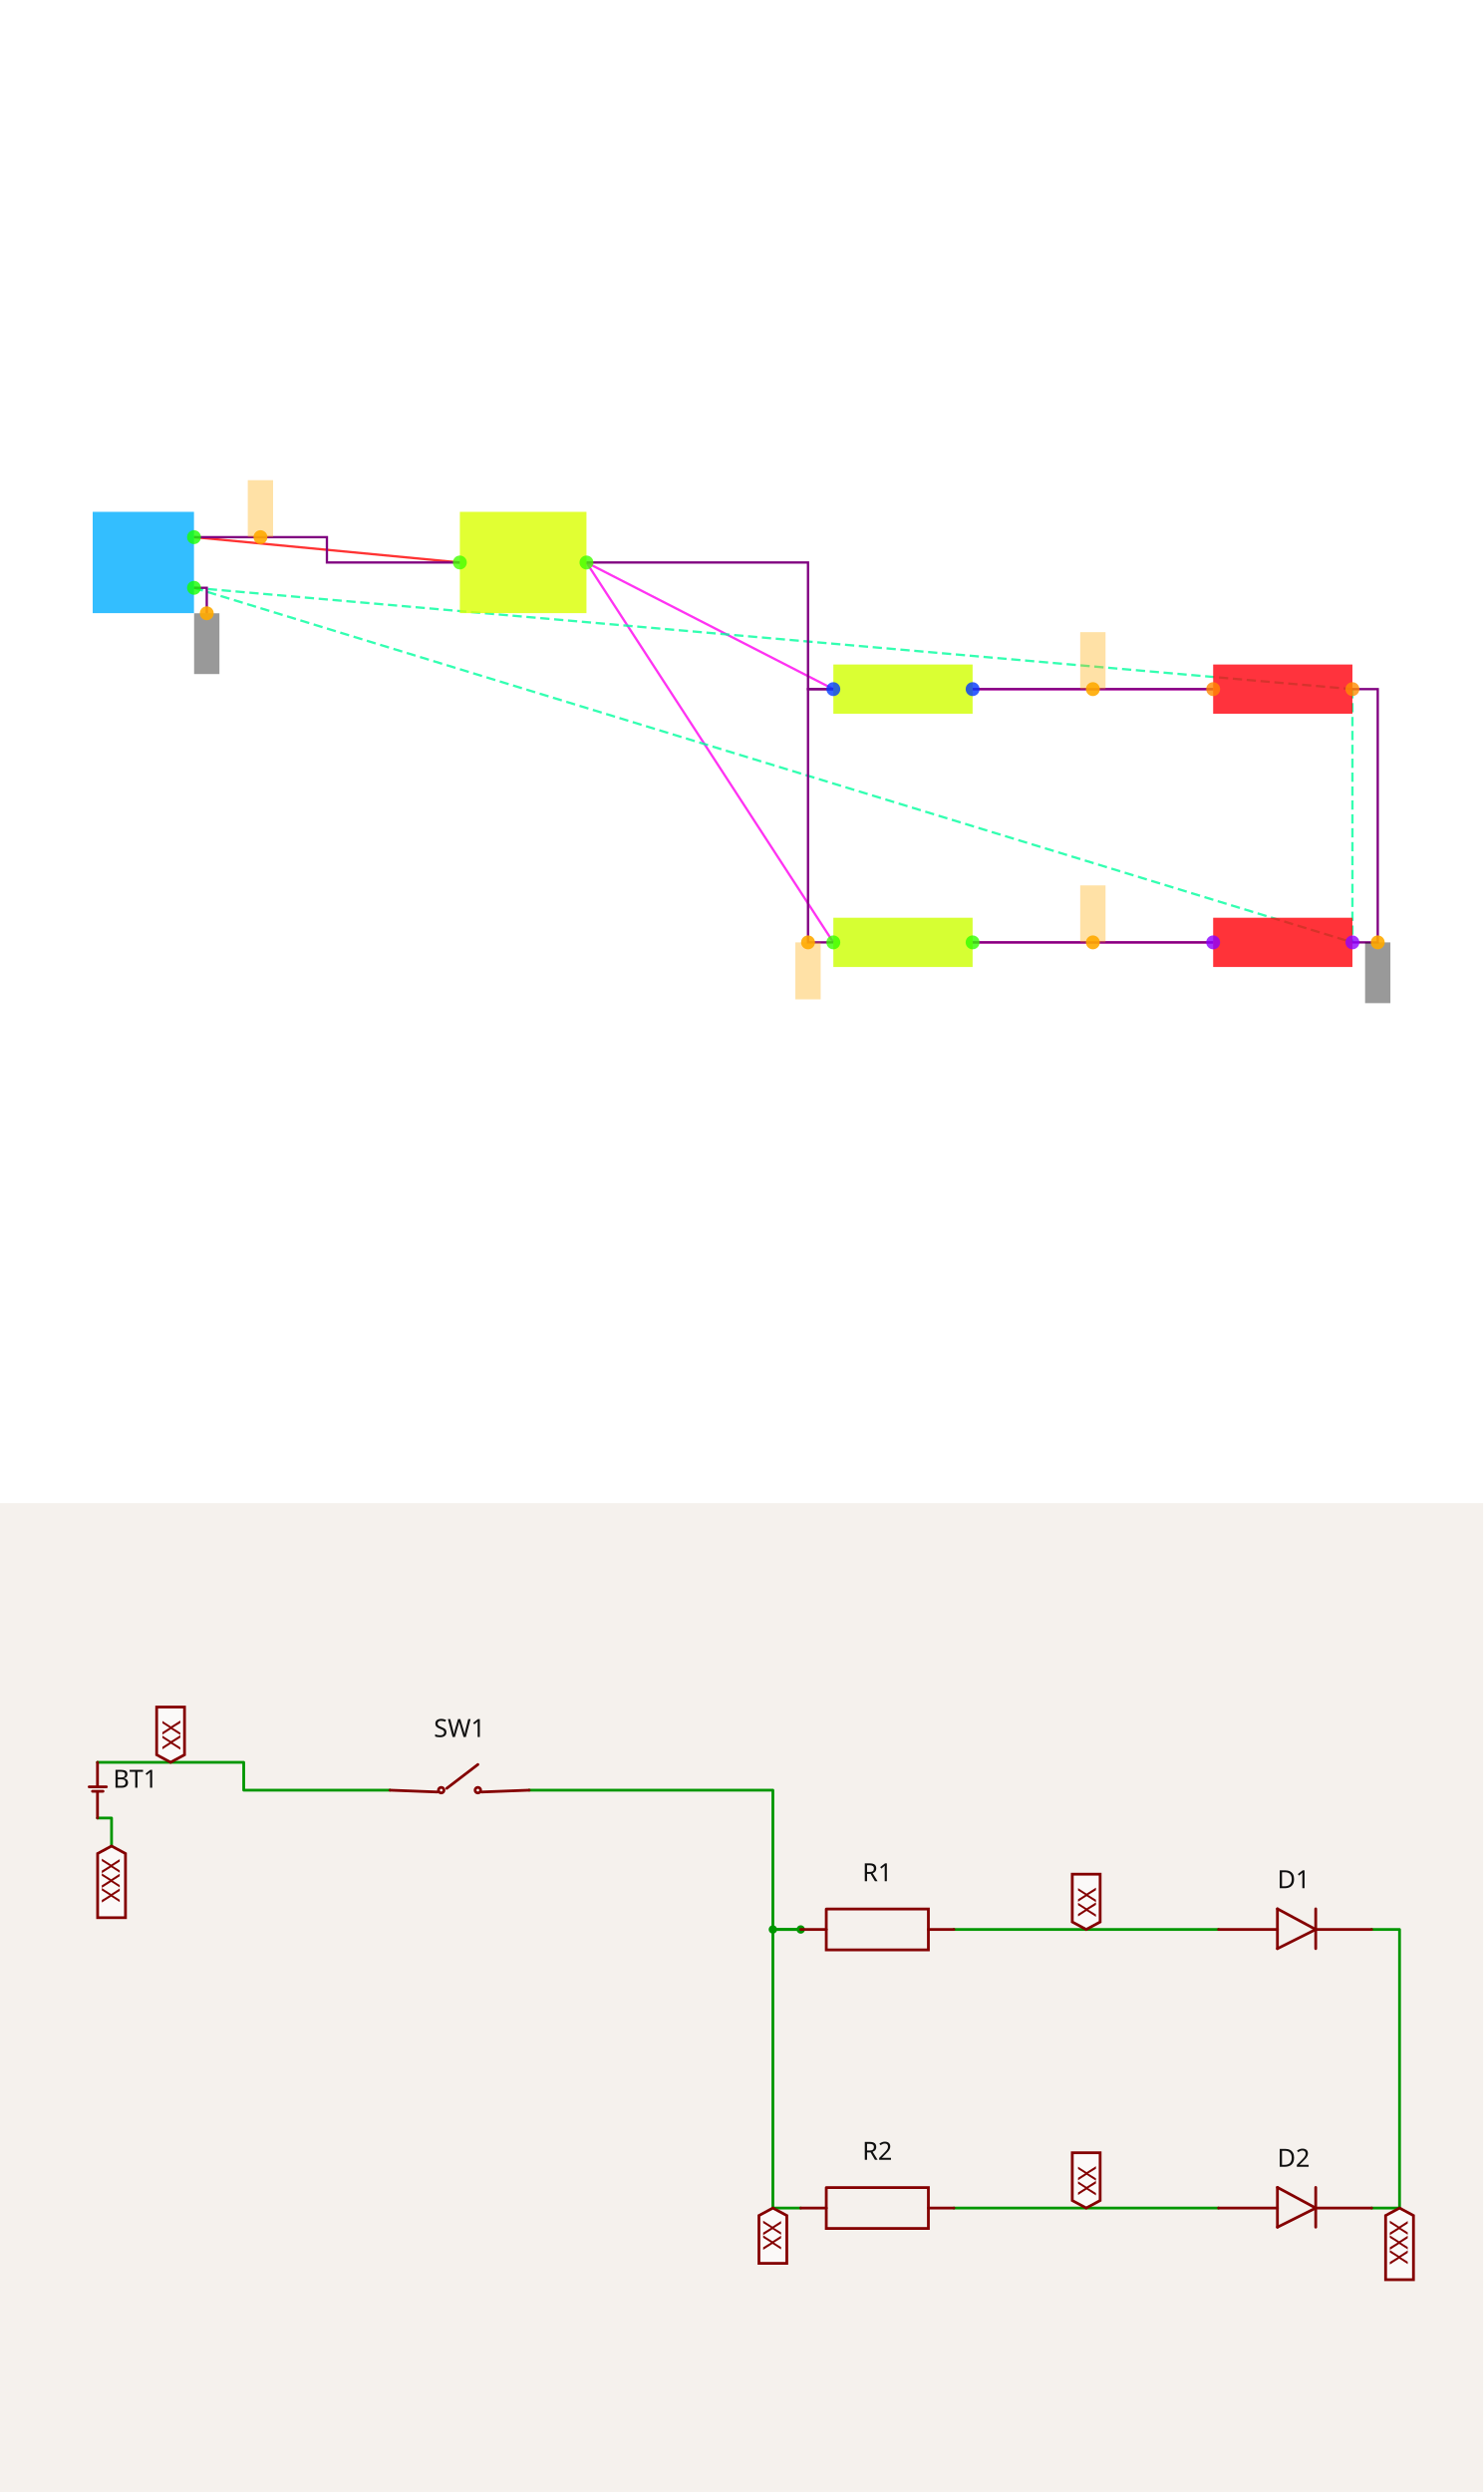
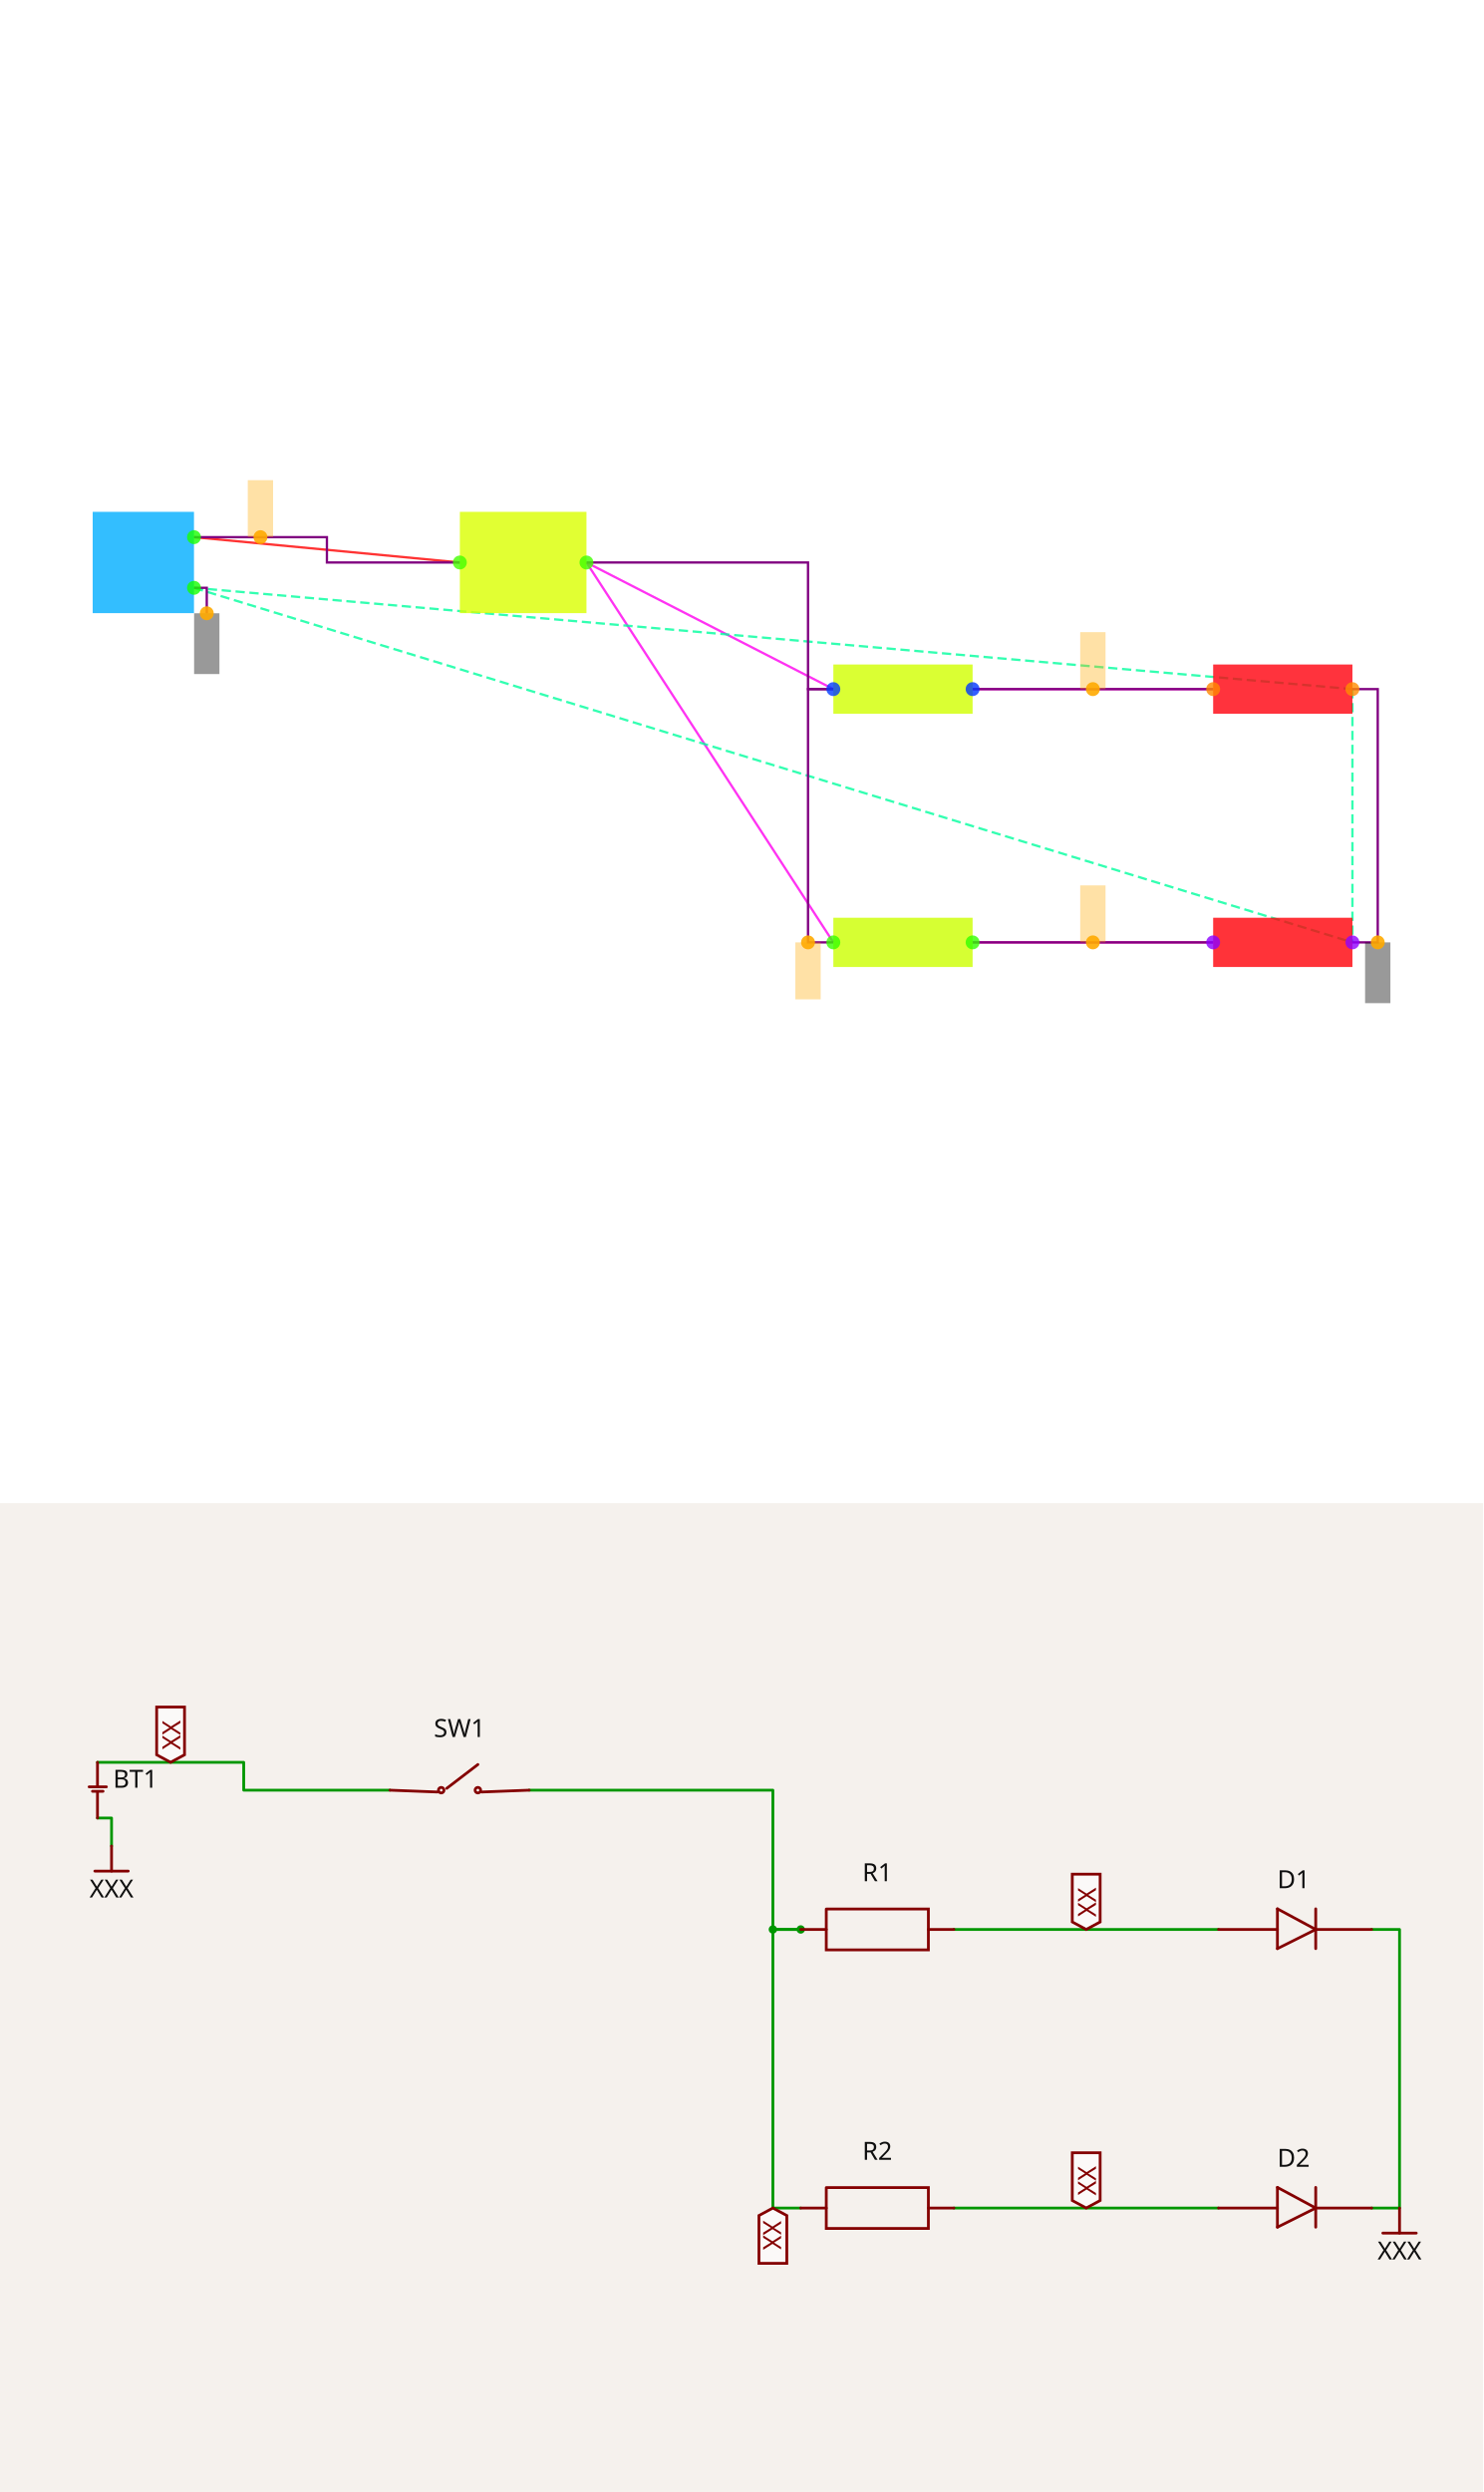
<svg xmlns="http://www.w3.org/2000/svg" width="1200" height="2016" viewBox="0 0 1200 2016" role="img" aria-label="Solver debug visualization on top and Circuit JSON schematic on the bottom">
  <g transform="translate(0, 0) scale(1.875, 1.875) translate(0, 0)">
    <rect width="100%" height="100%" fill="white" />
    <g>
      <polyline data-points="-2.6,2.2 -0.5,2" data-type="line" data-label="" points="83.707,231.766 198.439,242.693" fill="none" stroke="hsl(0, 100%, 50%, 0.8)" stroke-width="1px" />
    </g>
    <g>
      <polyline data-points="0.5,2 2.45,1" data-type="line" data-label="" points="253.073,242.693 359.61,297.327" fill="none" stroke="hsl(304, 100%, 50%, 0.8)" stroke-width="1px" />
    </g>
    <g>
      <polyline data-points="0.5,2 2.45,-1" data-type="line" data-label="" points="253.073,242.693 359.61,406.595" fill="none" stroke="hsl(304, 100%, 50%, 0.8)" stroke-width="1px" />
    </g>
    <g>
      <polyline data-points="3.55,1 5.45,1" data-type="line" data-label="" points="419.707,297.327 523.512,297.327" fill="none" stroke="hsl(312, 100%, 50%, 0.8)" stroke-width="1px" />
    </g>
    <g>
      <polyline data-points="3.55,-1 5.45,-1" data-type="line" data-label="" points="419.707,406.595 523.512,406.595" fill="none" stroke="hsl(320, 100%, 50%, 0.8)" stroke-width="1px" />
    </g>
    <g>
      <polyline data-points="-2.6,1.8 6.55,1" data-type="line" data-label="" points="83.707,253.62 583.61,297.327" fill="none" stroke="hsl(157, 100%, 50%, 0.8)" stroke-width="1px" stroke-dasharray="4 2" />
    </g>
    <g>
      <polyline data-points="-2.6,1.8 6.55,-1" data-type="line" data-label="" points="83.707,253.62 583.61,406.595" fill="none" stroke="hsl(157, 100%, 50%, 0.8)" stroke-width="1px" stroke-dasharray="4 2" />
    </g>
    <g>
      <polyline data-points="6.55,1 6.55,-1" data-type="line" data-label="" points="583.61,297.327 583.61,406.595" fill="none" stroke="hsl(157, 100%, 50%, 0.8)" stroke-width="1px" stroke-dasharray="4 2" />
    </g>
    <g>
      <polyline data-points="-2.6,2.2 -1.55,2.2 -1.55,2 -0.5,2" data-type="line" data-label="" points="83.707,231.766 141.073,231.766 141.073,242.693 198.439,242.693" fill="none" stroke="purple" stroke-width="1px" />
    </g>
    <g>
      <polyline data-points="2.45,-1 2.25,-1 2.25,1 2.45,1" data-type="line" data-label="" points="359.61,406.595 348.683,406.595 348.683,297.327 359.61,297.327" fill="none" stroke="purple" stroke-width="1px" />
    </g>
    <g>
      <polyline data-points="0.5,2 2.25,2 2.25,1 2.45,1" data-type="line" data-label="" points="253.073,242.693 348.683,242.693 348.683,297.327 359.61,297.327" fill="none" stroke="purple" stroke-width="1px" />
    </g>
    <g>
      <polyline data-points="3.55,1 5.45,1" data-type="line" data-label="" points="419.707,297.327 523.512,297.327" fill="none" stroke="purple" stroke-width="1px" />
    </g>
    <g>
      <polyline data-points="3.55,-1 5.45,-1" data-type="line" data-label="" points="419.707,406.595 523.512,406.595" fill="none" stroke="purple" stroke-width="1px" />
    </g>
    <g>
      <polyline data-points="6.55,-1 6.75,-1 6.75,1 6.55,1" data-type="line" data-label="" points="583.61,406.595 594.537,406.595 594.537,297.327 583.61,297.327" fill="none" stroke="purple" stroke-width="1px" />
    </g>
    <g>
      <polyline data-points="-2.6,1.8 -2.499,1.8 -2.499,1.5990000000000002" data-type="line" data-label="" points="83.707,253.62 89.225,253.62 89.225,264.601" fill="none" stroke="purple" stroke-width="1px" />
    </g>
    <g>
      <rect data-type="rect" data-label="BT1" data-x="-3" data-y="2" x="40" y="220.839" width="43.707" height="43.707" fill="hsl(199, 100%, 50%, 0.8)" stroke="black" stroke-width="0.018" />
    </g>
    <g>
      <rect data-type="rect" data-label="SW1" data-x="0" data-y="2" x="198.439" y="220.839" width="54.634" height="43.707" fill="hsl(69, 100%, 50%, 0.8)" stroke="black" stroke-width="0.018" />
    </g>
    <g>
      <rect data-type="rect" data-label="R1" data-x="3" data-y="1" x="359.61" y="286.703" width="60.098" height="21.248" fill="hsl(71, 100%, 50%, 0.8)" stroke="black" stroke-width="0.018" />
    </g>
    <g>
      <rect data-type="rect" data-label="R2" data-x="3" data-y="-1" x="359.61" y="395.971" width="60.098" height="21.248" fill="hsl(72, 100%, 50%, 0.8)" stroke="black" stroke-width="0.018" />
    </g>
    <g>
      <rect data-type="rect" data-label="D1" data-x="6" data-y="1" x="523.512" y="286.703" width="60.098" height="21.248" fill="hsl(357, 100%, 50%, 0.8)" stroke="black" stroke-width="0.018" />
    </g>
    <g>
      <rect data-type="rect" data-label="D2" data-x="6" data-y="-1" x="523.512" y="395.971" width="60.098" height="21.248" fill="hsl(358, 100%, 50%, 0.8)" stroke="black" stroke-width="0.018" />
    </g>
    <g>
      <rect data-type="rect" data-label="netId: BT1.plus to SW1.in globalConnNetId: connectivity_net0" data-x="-2.075" data-y="2.4250000000000003" x="106.927" y="207.18" width="10.927" height="24.585" fill="hsl(40, 100%, 50%, 0.35)" stroke="black" stroke-width="0.018" />
    </g>
    <g>
      <rect data-type="rect" data-label="netId: GND globalConnNetId: connectivity_net4" data-x="-2.499" data-y="1.3590000000000002" x="83.762" y="264.601" width="10.927" height="26.224" fill="#00000066" stroke="#000000" stroke-width="0.018" />
    </g>
    <g>
      <rect data-type="rect" data-label="netId: GND globalConnNetId: connectivity_net4" data-x="6.75" data-y="-1.24" x="589.073" y="406.595" width="10.927" height="26.224" fill="#00000066" stroke="#000000" stroke-width="0.018" />
    </g>
    <g>
      <rect data-type="rect" data-label="netId: SW1.out to R2.left globalConnNetId: connectivity_net1" data-x="2.25" data-y="-1.225" x="343.22" y="406.595" width="10.927" height="24.585" fill="hsl(40, 100%, 50%, 0.35)" stroke="black" stroke-width="0.018" />
    </g>
    <g>
      <rect data-type="rect" data-label="netId: R1.right to D1.a globalConnNetId: connectivity_net2" data-x="4.5" data-y="1.225" x="466.146" y="272.741" width="10.927" height="24.585" fill="hsl(40, 100%, 50%, 0.35)" stroke="black" stroke-width="0.018" />
    </g>
    <g>
      <rect data-type="rect" data-label="netId: R2.right to D2.a globalConnNetId: connectivity_net3" data-x="4.5" data-y="-0.775" x="466.146" y="382.01" width="10.927" height="24.585" fill="hsl(40, 100%, 50%, 0.35)" stroke="black" stroke-width="0.018" />
    </g>
    <g>
      <circle data-type="point" data-label="BT1.1 x+" data-x="-2.6" data-y="2.2" cx="83.707" cy="231.766" r="3" fill="hsl(114, 100%, 50%, 0.8)" />
    </g>
    <g>
      <circle data-type="point" data-label="BT1.2 x+" data-x="-2.6" data-y="1.8" cx="83.707" cy="253.62" r="3" fill="hsl(115, 100%, 50%, 0.8)" />
    </g>
    <g>
      <circle data-type="point" data-label="SW1.1 x-" data-x="-0.5" data-y="2" cx="198.439" cy="242.693" r="3" fill="hsl(104, 100%, 50%, 0.8)" />
    </g>
    <g>
      <circle data-type="point" data-label="SW1.2 x+" data-x="0.5" data-y="2" cx="253.073" cy="242.693" r="3" fill="hsl(105, 100%, 50%, 0.8)" />
    </g>
    <g>
      <circle data-type="point" data-label="R1.1 x-" data-x="2.45" data-y="1" cx="359.61" cy="297.327" r="3" fill="hsl(226, 100%, 50%, 0.8)" />
    </g>
    <g>
      <circle data-type="point" data-label="R1.2 x+" data-x="3.55" data-y="1" cx="419.707" cy="297.327" r="3" fill="hsl(227, 100%, 50%, 0.8)" />
    </g>
    <g>
      <circle data-type="point" data-label="R2.1 x-" data-x="2.45" data-y="-1" cx="359.61" cy="406.595" r="3" fill="hsl(107, 100%, 50%, 0.8)" />
    </g>
    <g>
      <circle data-type="point" data-label="R2.2 x+" data-x="3.55" data-y="-1" cx="419.707" cy="406.595" r="3" fill="hsl(108, 100%, 50%, 0.8)" />
    </g>
    <g>
      <circle data-type="point" data-label="D1.1 x-" data-x="5.45" data-y="1" cx="523.512" cy="297.327" r="3" fill="hsl(32, 100%, 50%, 0.8)" />
    </g>
    <g>
      <circle data-type="point" data-label="D1.2 x+" data-x="6.55" data-y="1" cx="583.61" cy="297.327" r="3" fill="hsl(33, 100%, 50%, 0.8)" />
    </g>
    <g>
      <circle data-type="point" data-label="D2.1 x-" data-x="5.45" data-y="-1" cx="523.512" cy="406.595" r="3" fill="hsl(273, 100%, 50%, 0.8)" />
    </g>
    <g>
      <circle data-type="point" data-label="D2.2 x+" data-x="6.55" data-y="-1" cx="583.61" cy="406.595" r="3" fill="hsl(274, 100%, 50%, 0.8)" />
    </g>
    <g>
      <circle data-type="point" data-label="anchorPoint orientation: y+" data-x="-2.075" data-y="2.2" cx="112.39" cy="231.766" r="3" fill="hsl(40, 100%, 50%, 0.9)" />
    </g>
    <g>
      <circle data-type="point" data-label="anchorPoint orientation: y-" data-x="-2.499" data-y="1.5990000000000002" cx="89.225" cy="264.601" r="3" fill="hsl(40, 100%, 50%, 0.9)" />
    </g>
    <g>
      <circle data-type="point" data-label="anchorPoint orientation: y-" data-x="6.75" data-y="-1" cx="594.537" cy="406.595" r="3" fill="hsl(40, 100%, 50%, 0.9)" />
    </g>
    <g>
      <circle data-type="point" data-label="anchorPoint orientation: y-" data-x="2.25" data-y="-1" cx="348.683" cy="406.595" r="3" fill="hsl(40, 100%, 50%, 0.9)" />
    </g>
    <g>
      <circle data-type="point" data-label="anchorPoint orientation: y+" data-x="4.5" data-y="1" cx="471.61" cy="297.327" r="3" fill="hsl(40, 100%, 50%, 0.9)" />
    </g>
    <g>
      <circle data-type="point" data-label="anchorPoint orientation: y+" data-x="4.5" data-y="-1" cx="471.61" cy="406.595" r="3" fill="hsl(40, 100%, 50%, 0.9)" />
    </g>
    <g id="crosshair" style="display: none">
      <line id="crosshair-h" y1="0" y2="640" stroke="#666" stroke-width="0.5" />
      <line id="crosshair-v" x1="0" x2="640" stroke="#666" stroke-width="0.5" />
      <text id="coordinates" font-family="monospace" font-size="12" fill="#666" />
    </g>
  </g>
  <g transform="translate(0, 1216)">
    <style>
              .boundary { fill: rgb(245, 241, 237); }
              .schematic-boundary { fill: none; stroke: #fff; }
              .component { fill: none; stroke: rgb(132, 0, 0); }
              .chip { fill: rgb(255, 255, 194); stroke: rgb(132, 0, 0); }
              .component-pin { fill: none; stroke: rgb(132, 0, 0); }
              .text { font-family: sans-serif; fill: rgb(0, 150, 0); }
              .pin-number { fill: rgb(169, 0, 0); }
              .port-label { fill: rgb(0, 100, 100); }
              .component-name { fill: rgb(0, 100, 100); }

            </style>
    <rect class="boundary" x="0" y="0" width="1200" height="800" />
    <g class="trace sch-trace" data-layer="base" data-circuit-json-type="schematic_trace" data-schematic-trace-id="schematic_trace_0__stack1">
      <path d="M 78.873 209.7 L 197.183 209.7 L 197.183 232.235 L 315.493 232.235" class="trace-invisible-hover-outline sch-trace-hitbox" stroke="rgb(0, 150, 0)" fill="none" stroke-width="18.028px" stroke-linecap="round" opacity="0" stroke-linejoin="round" />
      <path class="sch-trace-path" d="M 78.873 209.7 L 197.183 209.7 L 197.183 232.235 L 315.493 232.235" stroke="rgb(0, 150, 0)" fill="none" stroke-width="2.254px" stroke-linecap="round" stroke-linejoin="round" />
    </g>
    <g class="trace sch-trace" data-layer="base" data-circuit-json-type="schematic_trace" data-schematic-trace-id="schematic_trace_1__stack1">
      <path d="M 647.887 570.263 L 625.352 570.263 L 625.352 344.911 L 647.887 344.911" class="trace-invisible-hover-outline sch-trace-hitbox" stroke="rgb(0, 150, 0)" fill="none" stroke-width="18.028px" stroke-linecap="round" opacity="0" stroke-linejoin="round" />
      <path class="sch-trace-path" d="M 647.887 570.263 L 625.352 570.263 L 625.352 344.911 L 647.887 344.911" stroke="rgb(0, 150, 0)" fill="none" stroke-width="2.254px" stroke-linecap="round" stroke-linejoin="round" />
    </g>
    <g class="trace sch-trace" data-layer="base" data-circuit-json-type="schematic_trace" data-schematic-trace-id="schematic_trace_2__stack1">
      <path d="M 428.169 232.235 L 625.352 232.235 L 625.352 344.911 L 647.887 344.911" class="trace-invisible-hover-outline sch-trace-hitbox" stroke="rgb(0, 150, 0)" fill="none" stroke-width="18.028px" stroke-linecap="round" opacity="0" stroke-linejoin="round" />
      <path class="sch-trace-path" d="M 428.169 232.235 L 625.352 232.235 L 625.352 344.911 L 647.887 344.911" stroke="rgb(0, 150, 0)" fill="none" stroke-width="2.254px" stroke-linecap="round" stroke-linejoin="round" />
    </g>
    <g class="trace sch-trace" data-layer="base" data-circuit-json-type="schematic_trace" data-schematic-trace-id="schematic_trace_3__stack1">
      <path d="M 771.831 344.911 L 985.915 344.911" class="trace-invisible-hover-outline sch-trace-hitbox" stroke="rgb(0, 150, 0)" fill="none" stroke-width="18.028px" stroke-linecap="round" opacity="0" stroke-linejoin="round" />
      <path class="sch-trace-path" d="M 771.831 344.911 L 985.915 344.911" stroke="rgb(0, 150, 0)" fill="none" stroke-width="2.254px" stroke-linecap="round" stroke-linejoin="round" />
    </g>
    <g class="trace sch-trace" data-layer="base" data-circuit-json-type="schematic_trace" data-schematic-trace-id="schematic_trace_4__stack1">
      <path d="M 771.831 570.263 L 985.915 570.263" class="trace-invisible-hover-outline sch-trace-hitbox" stroke="rgb(0, 150, 0)" fill="none" stroke-width="18.028px" stroke-linecap="round" opacity="0" stroke-linejoin="round" />
      <path class="sch-trace-path" d="M 771.831 570.263 L 985.915 570.263" stroke="rgb(0, 150, 0)" fill="none" stroke-width="2.254px" stroke-linecap="round" stroke-linejoin="round" />
    </g>
    <g class="trace sch-trace" data-layer="base" data-circuit-json-type="schematic_trace" data-schematic-trace-id="schematic_trace_5__stack1">
      <path d="M 1109.859 570.263 L 1132.394 570.263 L 1132.394 344.911 L 1109.859 344.911" class="trace-invisible-hover-outline sch-trace-hitbox" stroke="rgb(0, 150, 0)" fill="none" stroke-width="18.028px" stroke-linecap="round" opacity="0" stroke-linejoin="round" />
      <path class="sch-trace-path" d="M 1109.859 570.263 L 1132.394 570.263 L 1132.394 344.911 L 1109.859 344.911" stroke="rgb(0, 150, 0)" fill="none" stroke-width="2.254px" stroke-linecap="round" stroke-linejoin="round" />
    </g>
    <g class="trace sch-trace" data-layer="base" data-circuit-json-type="schematic_trace" data-schematic-trace-id="schematic_trace_6__stack1">
      <path d="M 78.873 254.77 L 90.254 254.77 L 90.254 277.418" class="trace-invisible-hover-outline sch-trace-hitbox" stroke="rgb(0, 150, 0)" fill="none" stroke-width="18.028px" stroke-linecap="round" opacity="0" stroke-linejoin="round" />
      <path class="sch-trace-path" d="M 78.873 254.77 L 90.254 254.77 L 90.254 277.418" stroke="rgb(0, 150, 0)" fill="none" stroke-width="2.254px" stroke-linecap="round" stroke-linejoin="round" />
    </g>
    <g class="trace-overlays sch-trace-overlays" data-layer="overlay" data-circuit-json-type="schematic_trace" data-schematic-trace-id="schematic_trace_0__stack1" />
    <g class="trace-overlays sch-trace-overlays" data-layer="overlay" data-circuit-json-type="schematic_trace" data-schematic-trace-id="schematic_trace_1__stack1">
      <circle cx="625.352" cy="344.911" r="3.38" class="trace-junction sch-trace-junction" fill="rgb(0, 150, 0)" />
      <circle cx="647.887" cy="344.911" r="3.38" class="trace-junction sch-trace-junction" fill="rgb(0, 150, 0)" />
    </g>
    <g class="trace-overlays sch-trace-overlays" data-layer="overlay" data-circuit-json-type="schematic_trace" data-schematic-trace-id="schematic_trace_2__stack1" />
    <g class="trace-overlays sch-trace-overlays" data-layer="overlay" data-circuit-json-type="schematic_trace" data-schematic-trace-id="schematic_trace_3__stack1" />
    <g class="trace-overlays sch-trace-overlays" data-layer="overlay" data-circuit-json-type="schematic_trace" data-schematic-trace-id="schematic_trace_4__stack1" />
    <g class="trace-overlays sch-trace-overlays" data-layer="overlay" data-circuit-json-type="schematic_trace" data-schematic-trace-id="schematic_trace_5__stack1" />
    <g class="trace-overlays sch-trace-overlays" data-layer="overlay" data-circuit-json-type="schematic_trace" data-schematic-trace-id="schematic_trace_6__stack1" />
    <g class="sch-component" data-circuit-json-type="schematic_component" data-schematic-component-id="schematic_component_0__stack1">
      <rect class="component-overlay sch-component-overlay" x="72.113" y="209.7" width="13.972" height="45.07" fill="transparent" />
      <path class="sch-component-symbol-path" d="M 86.085 229.531 L 72.113 229.531" stroke="rgb(132, 0, 0)" fill="none" stroke-width="2.254px" stroke-linecap="round" />
      <path class="sch-component-symbol-path" d="M 83.38 233.136 L 74.817 233.136" stroke="rgb(132, 0, 0)" fill="none" stroke-width="2.254px" stroke-linecap="round" />
      <path class="sch-component-symbol-path" d="M 78.873 229.531 L 78.873 209.7" stroke="rgb(132, 0, 0)" fill="none" stroke-width="2.254px" stroke-linecap="round" />
      <path class="sch-component-symbol-path" d="M 78.873 254.77 L 78.873 233.587" stroke="rgb(132, 0, 0)" fill="none" stroke-width="2.254px" stroke-linecap="round" />
      <text class="sch-component-name sch-component-text" x="91.493" y="223.221" stroke="rgb(245, 241, 237)" stroke-width="2.254px" paint-order="stroke" fill="rgb(15, 15, 15)" font-family="sans-serif" text-anchor="start" dominant-baseline="middle" font-size="20.282px">BT1</text>
      <text class="sch-component-text" x="91.493" y="241.249" fill="rgb(15, 15, 15)" font-family="sans-serif" text-anchor="start" dominant-baseline="middle" font-size="20.282px" />
    </g>
    <g class="sch-component" data-circuit-json-type="schematic_component" data-schematic-component-id="schematic_component_1__stack1">
      <rect class="component-overlay sch-component-overlay" x="315.493" y="211.479" width="112.676" height="22.239" fill="transparent" />
      <path class="sch-component-symbol-path" d="M 315.493 232.235 L 354.04 233.717" stroke="rgb(132, 0, 0)" fill="none" stroke-width="2.254px" stroke-linecap="round" />
      <path class="sch-component-symbol-path" d="M 361.453 230.752 L 386.657 211.479" stroke="rgb(132, 0, 0)" fill="none" stroke-width="2.254px" stroke-linecap="round" />
      <path class="sch-component-symbol-path" d="M 389.622 233.717 L 428.169 232.235" stroke="rgb(132, 0, 0)" fill="none" stroke-width="2.254px" stroke-linecap="round" />
      <text class="sch-component-name sch-component-text" x="371.831" y="195.17" stroke="rgb(245, 241, 237)" stroke-width="2.254px" paint-order="stroke" fill="rgb(15, 15, 15)" font-family="sans-serif" text-anchor="middle" dominant-baseline="ideographic" font-size="20.282px">SW1</text>
      <text class="sch-component-text" x="371.831" y="269.299" fill="rgb(15, 15, 15)" font-family="sans-serif" text-anchor="middle" dominant-baseline="hanging" font-size="20.282px" />
      <circle class="sch-component-symbol-circle" cx="386.657" cy="232.235" r="2.254px" stroke-width="2.254px" fill="none" stroke="rgb(132, 0, 0)" />
      <circle class="sch-component-symbol-circle" cx="357.005" cy="232.235" r="2.254px" stroke-width="2.254px" fill="none" stroke="rgb(132, 0, 0)" />
    </g>
    <g class="sch-component" data-circuit-json-type="schematic_component" data-schematic-component-id="schematic_component_2__stack1">
      <rect class="component-overlay sch-component-overlay" x="647.887" y="328.389" width="123.944" height="33.043" fill="transparent" />
      <path class="sch-component-symbol-path" d="M 647.887 344.911 L 668.549 344.911" stroke="rgb(132, 0, 0)" fill="none" stroke-width="2.254px" stroke-linecap="round" />
      <path class="sch-component-symbol-path" d="M 751.17 344.911 L 771.831 344.911" stroke="rgb(132, 0, 0)" fill="none" stroke-width="2.254px" stroke-linecap="round" />
      <path class="sch-component-symbol-path" d="M 668.549 328.389 L 751.17 328.389 L 751.17 361.432 L 668.549 361.432 L 668.549 328.389" stroke="rgb(132, 0, 0)" fill="none" stroke-width="2.254px" stroke-linecap="round" />
      <text class="sch-component-name sch-component-text" x="709.859" y="311.859" stroke="rgb(245, 241, 237)" stroke-width="2.254px" paint-order="stroke" fill="rgb(15, 15, 15)" font-family="sans-serif" text-anchor="middle" dominant-baseline="ideographic" font-size="20.282px">R1</text>
      <text class="sch-component-text" x="709.859" y="377.962" fill="rgb(15, 15, 15)" font-family="sans-serif" text-anchor="middle" dominant-baseline="hanging" font-size="20.282px" />
    </g>
    <g class="sch-component" data-circuit-json-type="schematic_component" data-schematic-component-id="schematic_component_3__stack1">
      <rect class="component-overlay sch-component-overlay" x="647.887" y="553.741" width="123.944" height="33.043" fill="transparent" />
      <path class="sch-component-symbol-path" d="M 647.887 570.263 L 668.549 570.263" stroke="rgb(132, 0, 0)" fill="none" stroke-width="2.254px" stroke-linecap="round" />
      <path class="sch-component-symbol-path" d="M 751.17 570.263 L 771.831 570.263" stroke="rgb(132, 0, 0)" fill="none" stroke-width="2.254px" stroke-linecap="round" />
      <path class="sch-component-symbol-path" d="M 668.549 553.741 L 751.17 553.741 L 751.17 586.785 L 668.549 586.785 L 668.549 553.741" stroke="rgb(132, 0, 0)" fill="none" stroke-width="2.254px" stroke-linecap="round" />
      <text class="sch-component-name sch-component-text" x="709.859" y="537.211" stroke="rgb(245, 241, 237)" stroke-width="2.254px" paint-order="stroke" fill="rgb(15, 15, 15)" font-family="sans-serif" text-anchor="middle" dominant-baseline="ideographic" font-size="20.282px">R2</text>
      <text class="sch-component-text" x="709.859" y="603.315" fill="rgb(15, 15, 15)" font-family="sans-serif" text-anchor="middle" dominant-baseline="hanging" font-size="20.282px" />
    </g>
    <g class="sch-component" data-circuit-json-type="schematic_component" data-schematic-component-id="schematic_component_4__stack1">
      <rect class="component-overlay sch-component-overlay" x="985.915" y="328.226" width="123.944" height="32.178" fill="transparent" />
      <path class="sch-component-symbol-path" d="M 1064.572 344.911 L 1033.586 360.404" stroke="rgb(132, 0, 0)" fill="none" stroke-width="2.254px" stroke-linecap="round" />
      <path class="sch-component-symbol-path" d="M 1033.586 328.226 L 1064.572 344.911" stroke="rgb(132, 0, 0)" fill="none" stroke-width="2.254px" stroke-linecap="round" />
      <path class="sch-component-symbol-path" d="M 1033.586 360.404 L 1033.586 328.226" stroke="rgb(132, 0, 0)" fill="none" stroke-width="2.254px" stroke-linecap="round" />
      <path class="sch-component-symbol-path" d="M 1064.572 328.226 L 1064.572 360.404" stroke="rgb(132, 0, 0)" fill="none" stroke-width="2.254px" stroke-linecap="round" />
      <path class="sch-component-symbol-path" d="M 1033.586 344.911 L 985.915 344.911" stroke="rgb(132, 0, 0)" fill="none" stroke-width="2.254px" stroke-linecap="round" />
      <path class="sch-component-symbol-path" d="M 1109.859 344.911 L 1065.764 344.911" stroke="rgb(132, 0, 0)" fill="none" stroke-width="2.254px" stroke-linecap="round" />
      <text class="sch-component-name sch-component-text" x="1046.696" y="317.5" stroke="rgb(245, 241, 237)" stroke-width="2.254px" paint-order="stroke" fill="rgb(15, 15, 15)" font-family="sans-serif" text-anchor="middle" dominant-baseline="ideographic" font-size="20.282px">D1</text>
      <text class="sch-component-text" x="1047.887" y="381.856" fill="rgb(15, 15, 15)" font-family="sans-serif" text-anchor="middle" dominant-baseline="hanging" font-size="20.282px" />
    </g>
    <g class="sch-component" data-circuit-json-type="schematic_component" data-schematic-component-id="schematic_component_5__stack1">
      <rect class="component-overlay sch-component-overlay" x="985.915" y="553.578" width="123.944" height="32.178" fill="transparent" />
      <path class="sch-component-symbol-path" d="M 1064.572 570.263 L 1033.586 585.756" stroke="rgb(132, 0, 0)" fill="none" stroke-width="2.254px" stroke-linecap="round" />
      <path class="sch-component-symbol-path" d="M 1033.586 553.578 L 1064.572 570.263" stroke="rgb(132, 0, 0)" fill="none" stroke-width="2.254px" stroke-linecap="round" />
      <path class="sch-component-symbol-path" d="M 1033.586 585.756 L 1033.586 553.578" stroke="rgb(132, 0, 0)" fill="none" stroke-width="2.254px" stroke-linecap="round" />
      <path class="sch-component-symbol-path" d="M 1064.572 553.578 L 1064.572 585.756" stroke="rgb(132, 0, 0)" fill="none" stroke-width="2.254px" stroke-linecap="round" />
      <path class="sch-component-symbol-path" d="M 1033.586 570.263 L 985.915 570.263" stroke="rgb(132, 0, 0)" fill="none" stroke-width="2.254px" stroke-linecap="round" />
      <path class="sch-component-symbol-path" d="M 1109.859 570.263 L 1065.764 570.263" stroke="rgb(132, 0, 0)" fill="none" stroke-width="2.254px" stroke-linecap="round" />
      <text class="sch-component-name sch-component-text" x="1046.696" y="542.852" stroke="rgb(245, 241, 237)" stroke-width="2.254px" paint-order="stroke" fill="rgb(15, 15, 15)" font-family="sans-serif" text-anchor="middle" dominant-baseline="ideographic" font-size="20.282px">D2</text>
      <text class="sch-component-text" x="1047.887" y="607.208" fill="rgb(15, 15, 15)" font-family="sans-serif" text-anchor="middle" dominant-baseline="hanging" font-size="20.282px" />
    </g>
    <g class="schematic-port-hover sch-port-hover" data-schematic-port-id="source_port_0_0__stack1">
      <circle cx="78.873" cy="173.869" r="4.507" fill="red" opacity="0" />
    </g>
    <g class="schematic-port-hover sch-port-hover" data-schematic-port-id="source_port_0_1__stack1">
      <circle cx="78.873" cy="218.939" r="4.507" fill="red" opacity="0" />
    </g>
    <g class="schematic-port-hover sch-port-hover" data-schematic-port-id="source_port_1_0__stack1">
      <circle cx="329.014" cy="232.235" r="4.507" fill="red" opacity="0" />
    </g>
    <g class="schematic-port-hover sch-port-hover" data-schematic-port-id="source_port_1_1__stack1">
      <circle cx="441.69" cy="232.235" r="4.507" fill="red" opacity="0" />
    </g>
    <g class="schematic-port-hover sch-port-hover" data-schematic-port-id="source_port_2_0__stack1">
      <circle cx="676.056" cy="344.911" r="4.507" fill="red" opacity="0" />
    </g>
    <g class="schematic-port-hover sch-port-hover" data-schematic-port-id="source_port_2_1__stack1">
      <circle cx="800" cy="344.911" r="4.507" fill="red" opacity="0" />
    </g>
    <g class="schematic-port-hover sch-port-hover" data-schematic-port-id="source_port_3_0__stack1">
      <circle cx="676.056" cy="570.263" r="4.507" fill="red" opacity="0" />
    </g>
    <g class="schematic-port-hover sch-port-hover" data-schematic-port-id="source_port_3_1__stack1">
      <circle cx="800" cy="570.263" r="4.507" fill="red" opacity="0" />
    </g>
    <g class="schematic-port-hover sch-port-hover" data-schematic-port-id="source_port_4_0__stack1">
      <circle cx="989.296" cy="345.171" r="4.507" fill="red" opacity="0" />
    </g>
    <g class="schematic-port-hover sch-port-hover" data-schematic-port-id="source_port_4_1__stack1">
      <circle cx="1113.239" cy="345.171" r="4.507" fill="red" opacity="0" />
    </g>
    <g class="schematic-port-hover sch-port-hover" data-schematic-port-id="source_port_5_0__stack1">
      <circle cx="989.296" cy="570.523" r="4.507" fill="red" opacity="0" />
    </g>
    <g class="schematic-port-hover sch-port-hover" data-schematic-port-id="source_port_5_1__stack1">
      <circle cx="1113.239" cy="570.523" r="4.507" fill="red" opacity="0" />
    </g>
    <path class="net-label sch-net-label" data-circuit-json-type="schematic_net_label" data-schematic-net-label-id="schematic_net_label_0__stack1" d="     M 138.028,209.7     L 126.761,203.615     L 126.761,164.975     L 149.296,164.975     L 149.296,203.615     Z   " fill="rgba(255, 255, 255, 0.6)" stroke="rgb(132, 0, 0)" stroke-width="2.254px" />
    <text class="net-label-text sch-net-label-text" data-circuit-json-type="schematic_net_label" data-schematic-net-label-id="schematic_net_label_0__stack1" x="138.028" y="199.559" fill="rgb(132, 0, 0)" text-anchor="start" dominant-baseline="central" font-family="sans-serif" font-variant-numeric="tabular-nums" font-size="20.282px" transform="rotate(-90 138.0282 199.5587)">XX</text>
-     <path class="net-label sch-net-label" data-circuit-json-type="schematic_net_label" data-schematic-net-label-id="schematic_net_label_1__stack1" d="     M 90.254,277.418     L 101.521,283.502     L 101.521,335.378     L 78.986,335.378     L 78.986,283.502     Z   " fill="rgba(255, 255, 255, 0.6)" stroke="rgb(132, 0, 0)" stroke-width="2.254px" />
-     <text class="net-label-text sch-net-label-text" data-circuit-json-type="schematic_net_label" data-schematic-net-label-id="schematic_net_label_1__stack1" x="90.254" y="287.559" fill="rgb(132, 0, 0)" text-anchor="start" dominant-baseline="central" font-family="sans-serif" font-variant-numeric="tabular-nums" font-size="20.282px" transform="rotate(90 90.25352 287.5587)">XXX</text>
-     <path class="net-label sch-net-label" data-circuit-json-type="schematic_net_label" data-schematic-net-label-id="schematic_net_label_2__stack1" d="     M 1132.394,570.263     L 1143.662,576.347     L 1143.662,628.223     L 1121.127,628.223     L 1121.127,576.347     Z   " fill="rgba(255, 255, 255, 0.6)" stroke="rgb(132, 0, 0)" stroke-width="2.254px" />
-     <text class="net-label-text sch-net-label-text" data-circuit-json-type="schematic_net_label" data-schematic-net-label-id="schematic_net_label_2__stack1" x="1132.394" y="580.404" fill="rgb(132, 0, 0)" text-anchor="start" dominant-baseline="central" font-family="sans-serif" font-variant-numeric="tabular-nums" font-size="20.282px" transform="rotate(90 1132.394 580.4038)">XXX</text>
+     <rect class="component-overlay sch-component-overlay sch-net-label-overlay" data-circuit-json-type="schematic_net_label" data-schematic-net-label-id="schematic_net_label_1__stack1" x="76.732" y="277.418" width="27.042" height="20.282" fill="transparent" />
+     <path class="sch-net-label-symbol-path" data-circuit-json-type="schematic_net_label" data-schematic-net-label-id="schematic_net_label_1__stack1" d="M 76.732 297.7 L 103.775 297.7" stroke="rgb(132, 0, 0)" fill="none" stroke-width="2.254px" stroke-linecap="round" />
+     <path class="sch-net-label-symbol-path" data-circuit-json-type="schematic_net_label" data-schematic-net-label-id="schematic_net_label_1__stack1" d="M 90.254 297.7 L 90.254 277.418" stroke="rgb(132, 0, 0)" fill="none" stroke-width="2.254px" stroke-linecap="round" />
+     <text class="sch-net-label-symbol-text" data-circuit-json-type="schematic_net_label" data-schematic-net-label-id="schematic_net_label_1__stack1" x="90.254" y="303.333" fill="rgb(15, 15, 15)" font-family="sans-serif" text-anchor="middle" dominant-baseline="hanging" font-size="20.282px">XXX</text>
+     <rect class="component-overlay sch-component-overlay sch-net-label-overlay" data-circuit-json-type="schematic_net_label" data-schematic-net-label-id="schematic_net_label_2__stack1" x="1118.873" y="570.263" width="27.042" height="20.282" fill="transparent" />
+     <path class="sch-net-label-symbol-path" data-circuit-json-type="schematic_net_label" data-schematic-net-label-id="schematic_net_label_2__stack1" d="M 1118.873 590.545 L 1145.915 590.545" stroke="rgb(132, 0, 0)" fill="none" stroke-width="2.254px" stroke-linecap="round" />
+     <path class="sch-net-label-symbol-path" data-circuit-json-type="schematic_net_label" data-schematic-net-label-id="schematic_net_label_2__stack1" d="M 1132.394 590.545 L 1132.394 570.263" stroke="rgb(132, 0, 0)" fill="none" stroke-width="2.254px" stroke-linecap="round" />
+     <text class="sch-net-label-symbol-text" data-circuit-json-type="schematic_net_label" data-schematic-net-label-id="schematic_net_label_2__stack1" x="1132.394" y="596.178" fill="rgb(15, 15, 15)" font-family="sans-serif" text-anchor="middle" dominant-baseline="hanging" font-size="20.282px">XXX</text>
    <path class="net-label sch-net-label" data-circuit-json-type="schematic_net_label" data-schematic-net-label-id="schematic_net_label_3__stack1" d="     M 625.352,570.263     L 636.62,576.347     L 636.62,614.988     L 614.085,614.988     L 614.085,576.347     Z   " fill="rgba(255, 255, 255, 0.6)" stroke="rgb(132, 0, 0)" stroke-width="2.254px" />
    <text class="net-label-text sch-net-label-text" data-circuit-json-type="schematic_net_label" data-schematic-net-label-id="schematic_net_label_3__stack1" x="625.352" y="580.404" fill="rgb(132, 0, 0)" text-anchor="start" dominant-baseline="central" font-family="sans-serif" font-variant-numeric="tabular-nums" font-size="20.282px" transform="rotate(90 625.3521 580.4038)">XX</text>
    <path class="net-label sch-net-label" data-circuit-json-type="schematic_net_label" data-schematic-net-label-id="schematic_net_label_4__stack1" d="     M 878.873,344.911     L 867.606,338.826     L 867.606,300.186     L 890.141,300.186     L 890.141,338.826     Z   " fill="rgba(255, 255, 255, 0.6)" stroke="rgb(132, 0, 0)" stroke-width="2.254px" />
    <text class="net-label-text sch-net-label-text" data-circuit-json-type="schematic_net_label" data-schematic-net-label-id="schematic_net_label_4__stack1" x="878.873" y="334.77" fill="rgb(132, 0, 0)" text-anchor="start" dominant-baseline="central" font-family="sans-serif" font-variant-numeric="tabular-nums" font-size="20.282px" transform="rotate(-90 878.8732 334.77)">XX</text>
    <path class="net-label sch-net-label" data-circuit-json-type="schematic_net_label" data-schematic-net-label-id="schematic_net_label_5__stack1" d="     M 878.873,570.263     L 867.606,564.178     L 867.606,525.538     L 890.141,525.538     L 890.141,564.178     Z   " fill="rgba(255, 255, 255, 0.6)" stroke="rgb(132, 0, 0)" stroke-width="2.254px" />
    <text class="net-label-text sch-net-label-text" data-circuit-json-type="schematic_net_label" data-schematic-net-label-id="schematic_net_label_5__stack1" x="878.873" y="560.122" fill="rgb(132, 0, 0)" text-anchor="start" dominant-baseline="central" font-family="sans-serif" font-variant-numeric="tabular-nums" font-size="20.282px" transform="rotate(-90 878.8732 560.1221)">XX</text>
  </g>
</svg>
